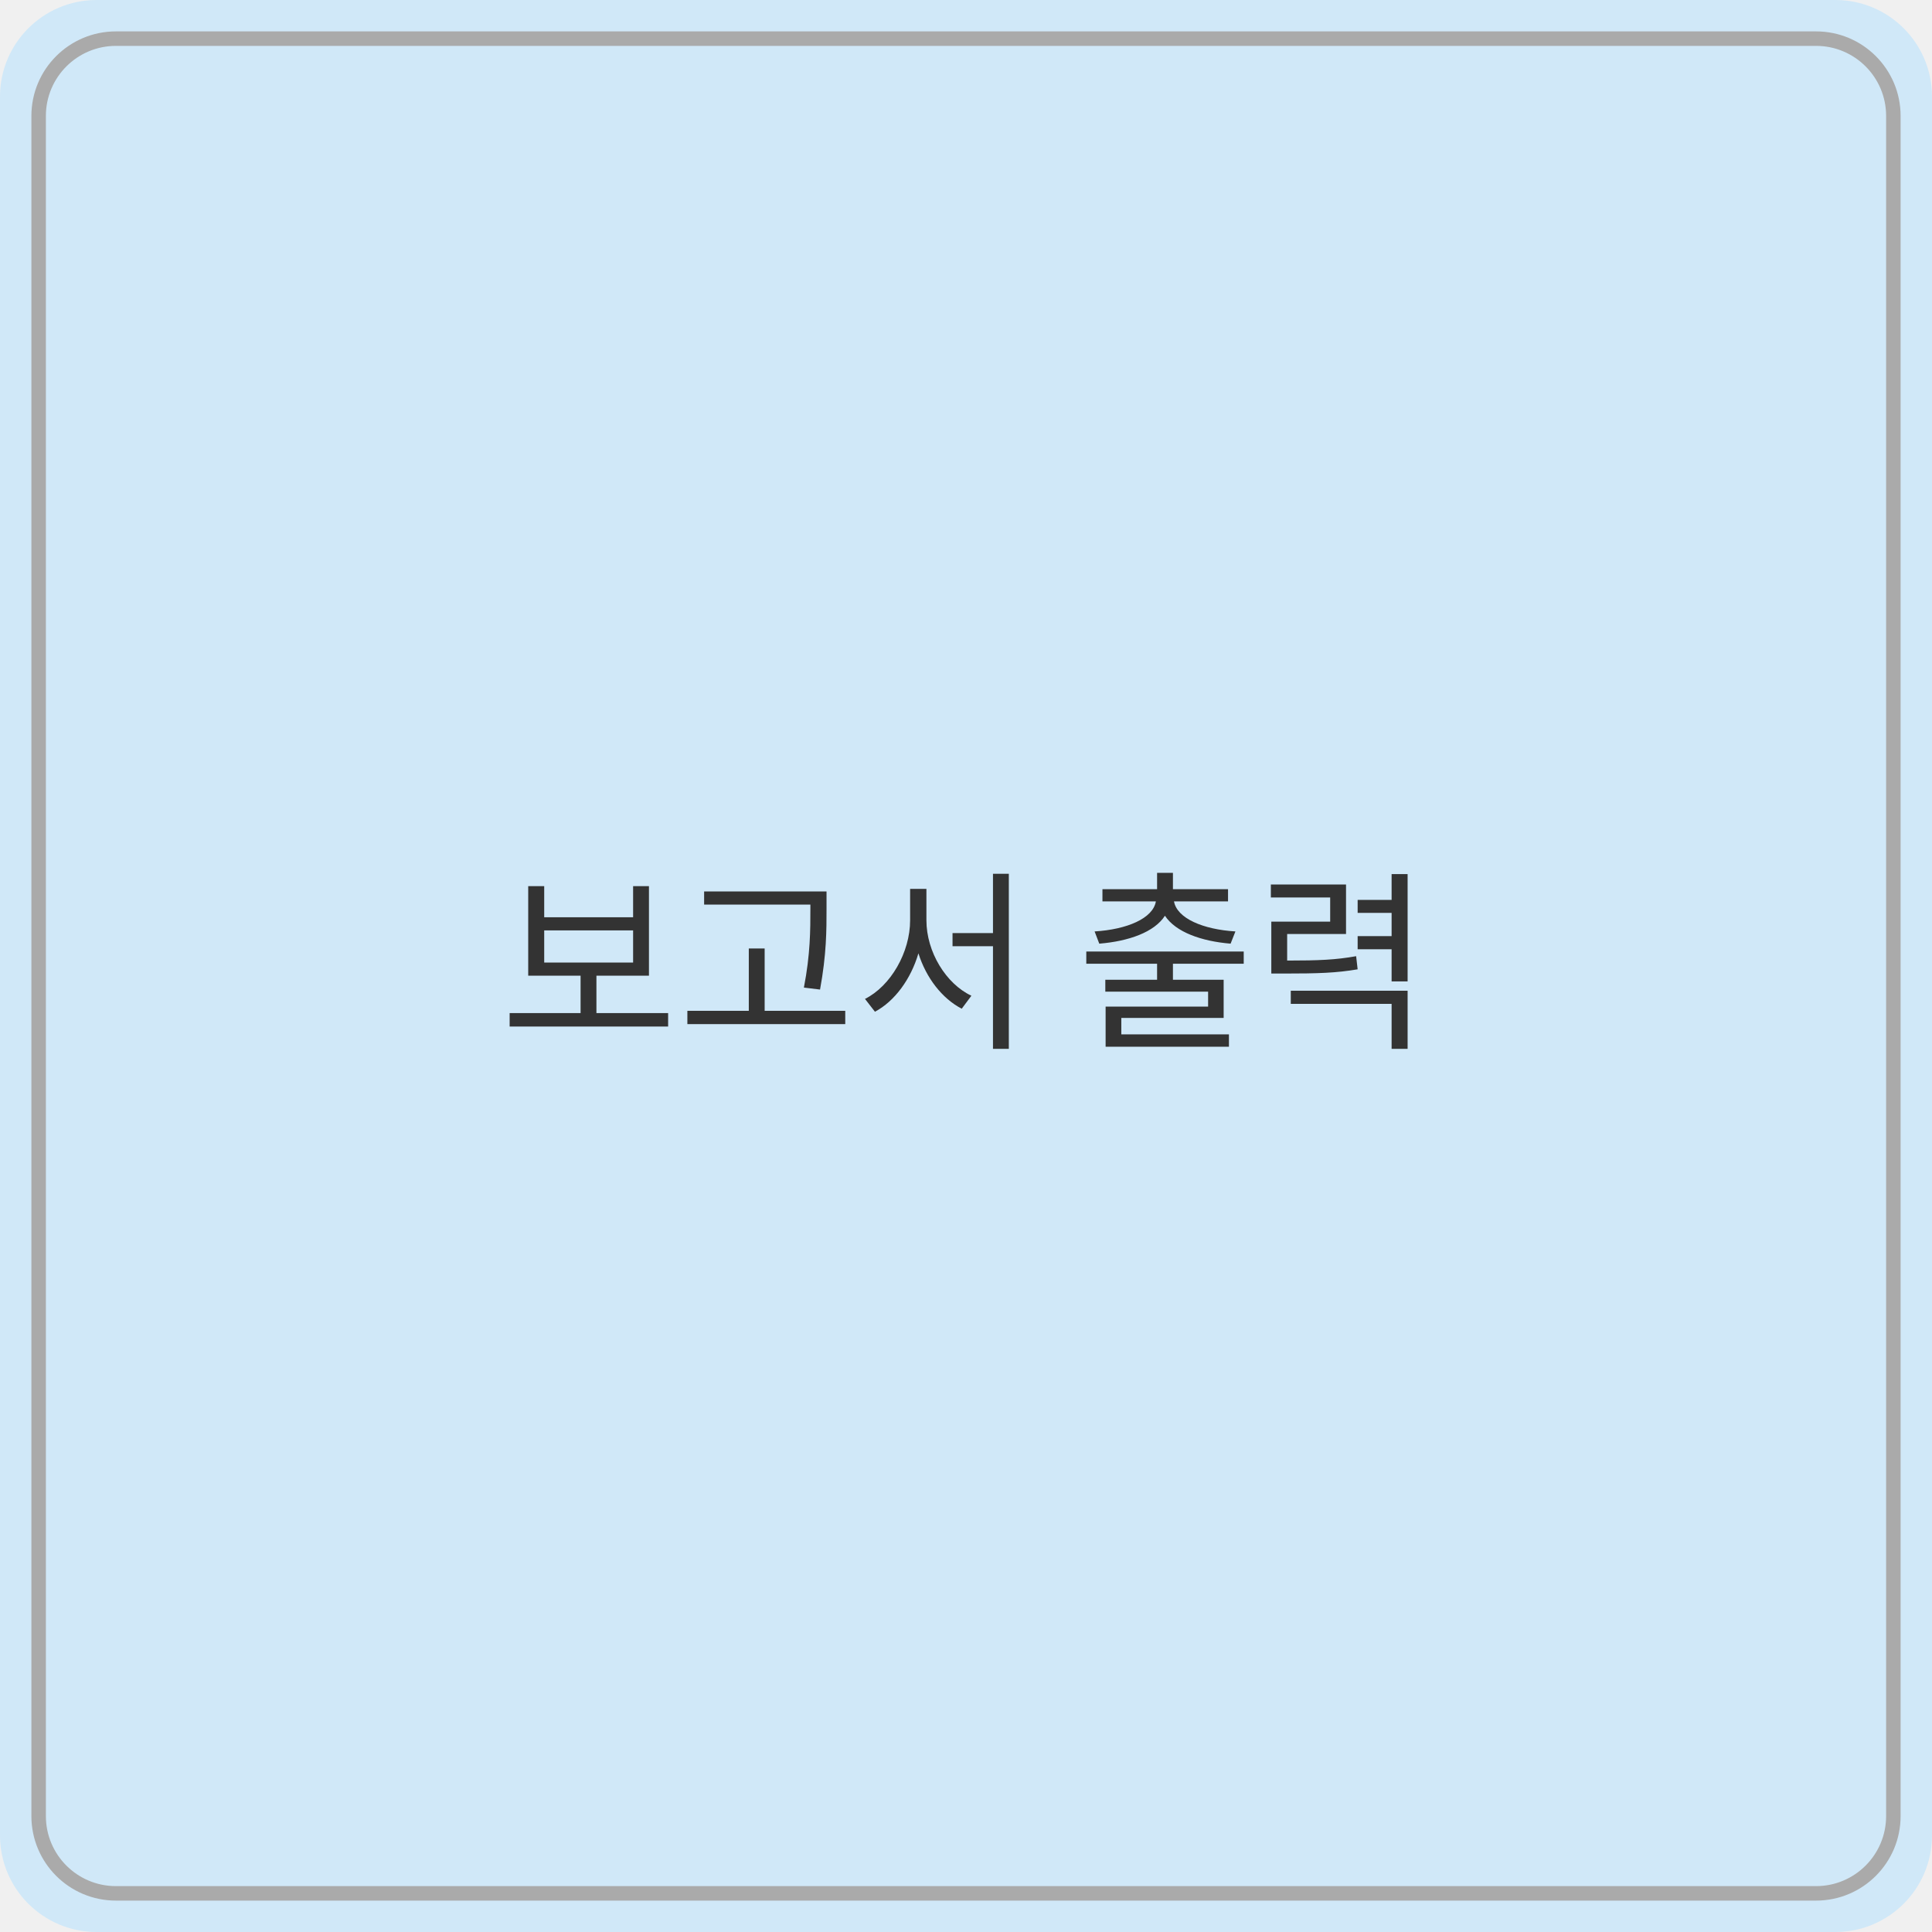
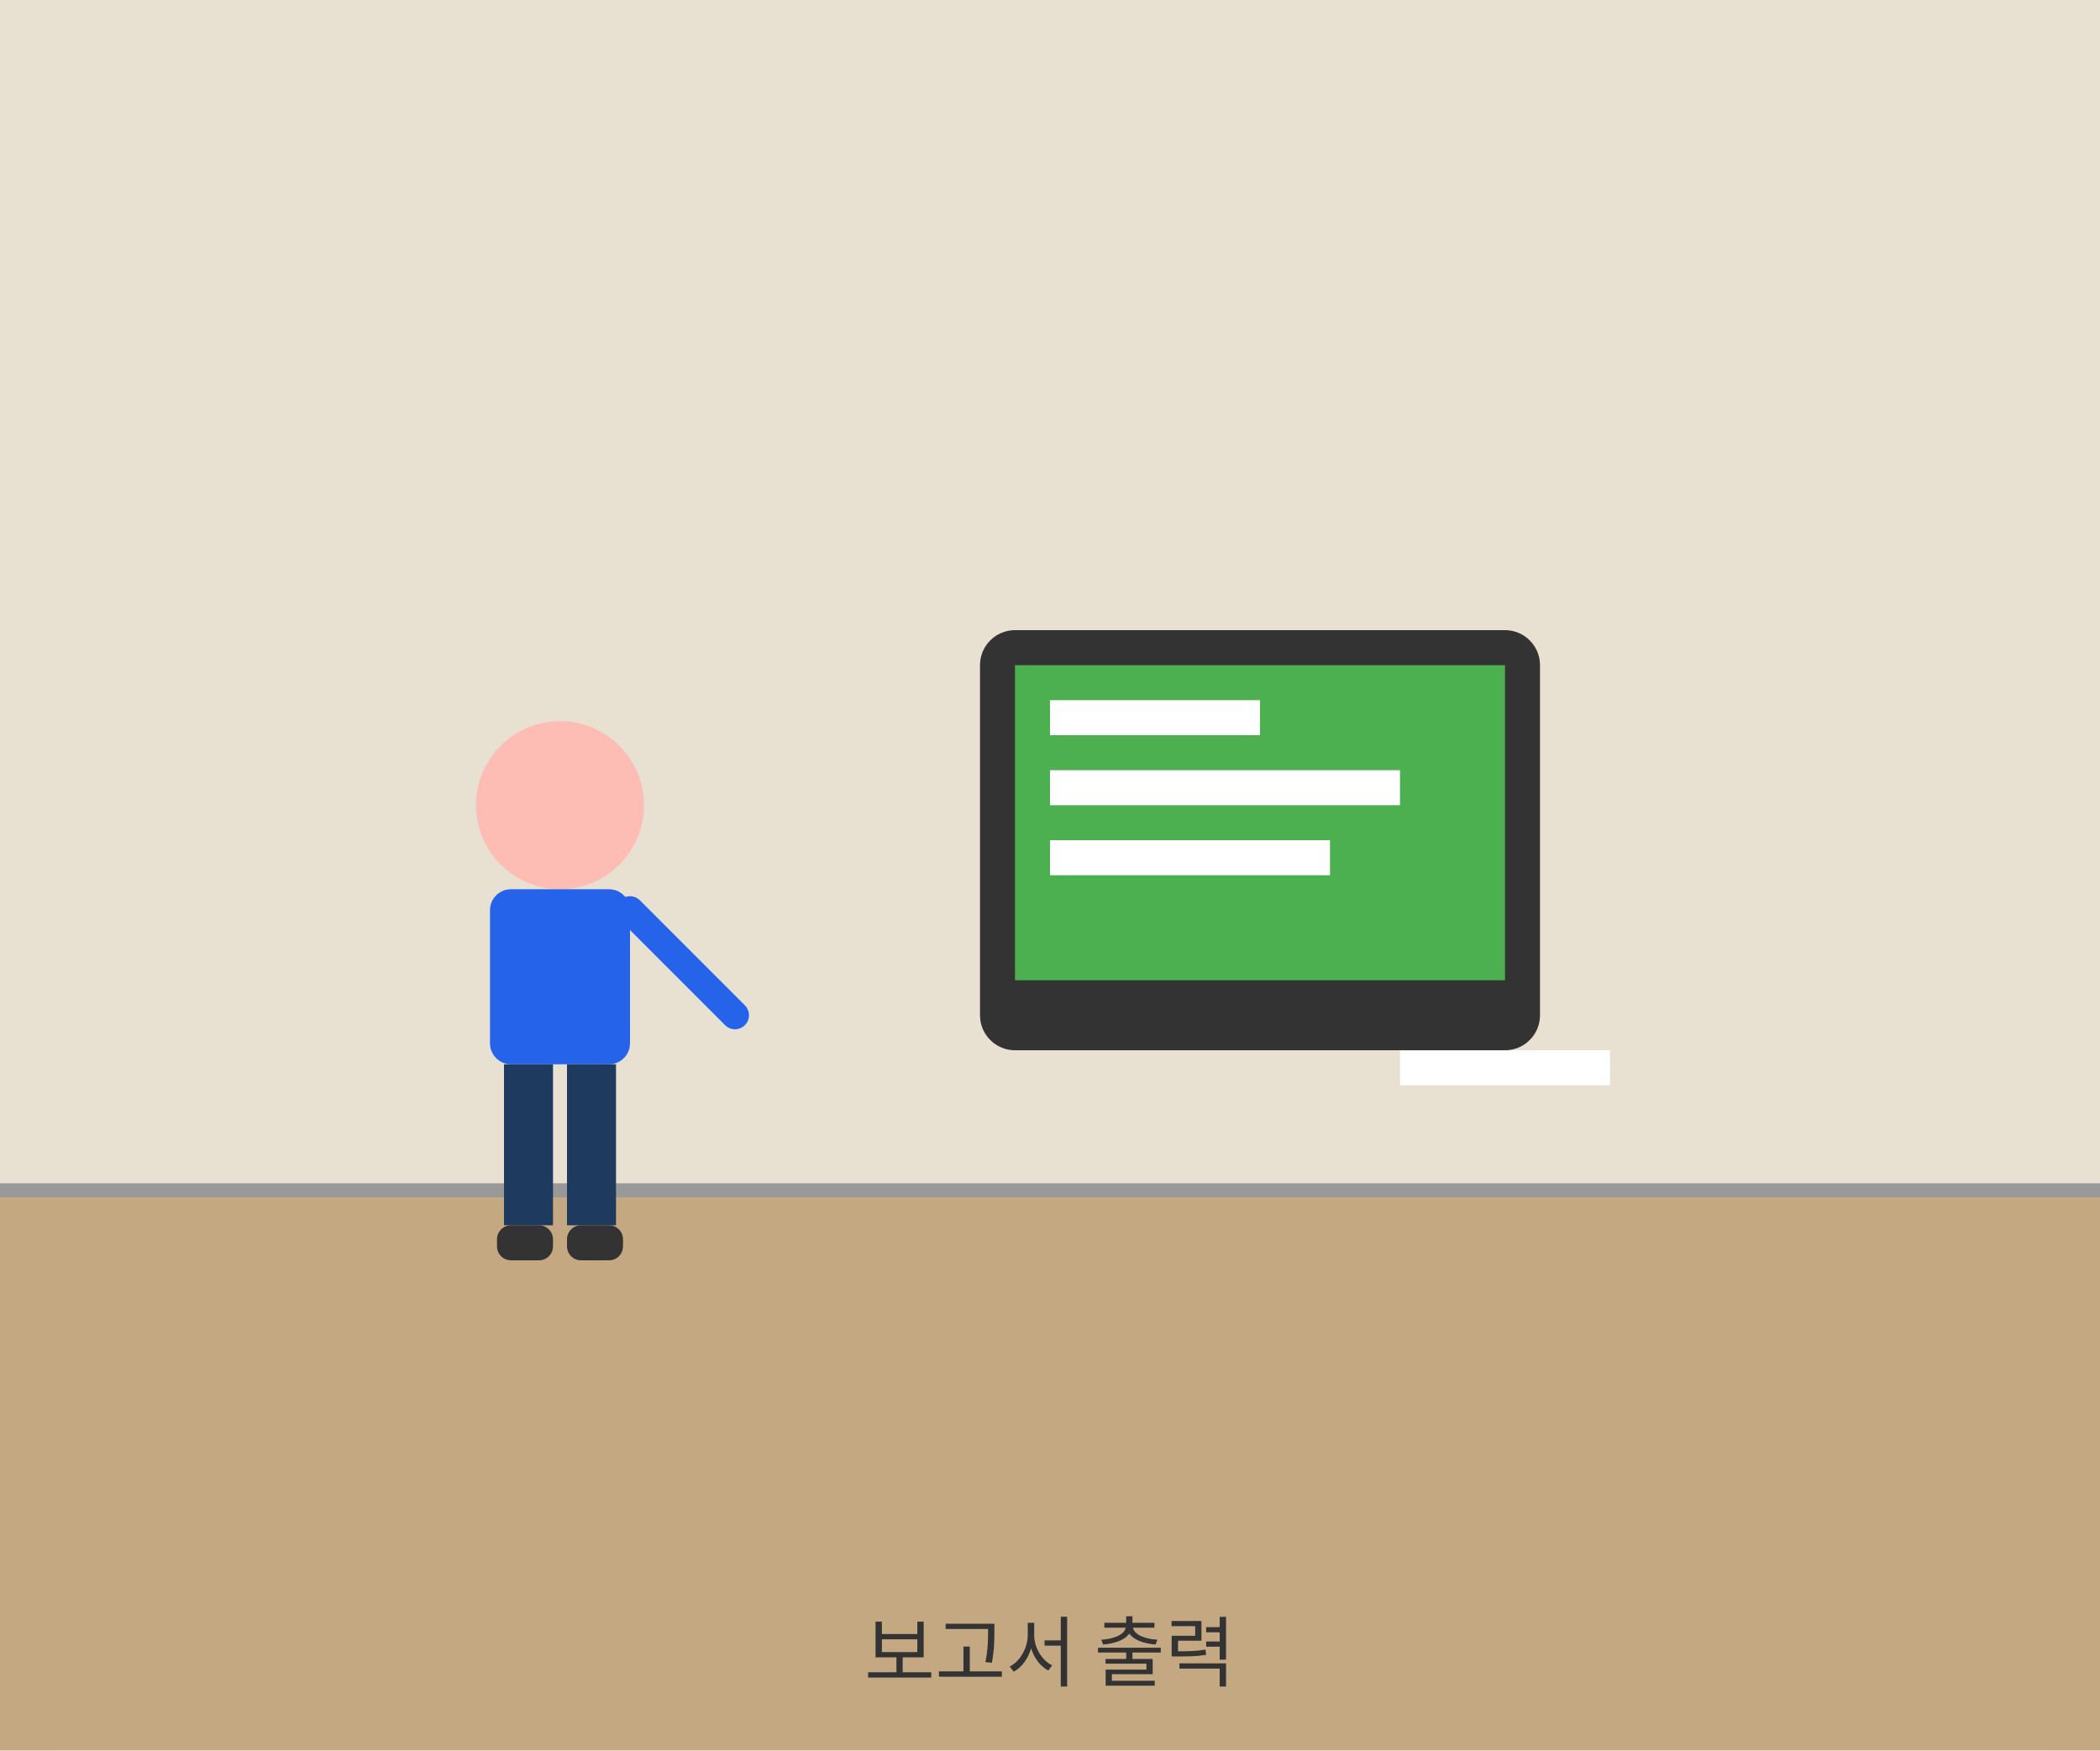
- <svg xmlns="http://www.w3.org/2000/svg" width="200" height="200" viewBox="0 0 200 200">
-   <rect width="200" height="200" fill="#d0e8f8" rx="10" />
-   <rect x="4" y="4" width="192" height="192" fill="none" stroke="#aaa" stroke-width="1.5" rx="8" />
-   <text x="100" y="100" font-size="20" fill="#333" dominant-baseline="middle" text-anchor="middle">보고서 출력</text>
+ <svg xmlns="http://www.w3.org/2000/svg" viewBox="0 0 300 250" width="300" height="250">
+   <rect width="300" height="250" fill="#f0f4f8" rx="8" />
+   <rect x="0" y="0" width="300" height="170" fill="#E8E0D0" />
+   <rect x="0" y="170" width="300" height="80" fill="#C4A882" />
+   <line x1="0" y1="170" x2="300" y2="170" stroke="#999" stroke-width="2" />
+   <circle cx="80" cy="115" r="12" fill="#FDBCB4" />
+   <rect x="70" y="127" width="20" height="25" rx="3" fill="#2563EB" />
+   <rect x="72" y="152" width="7" height="23" fill="#1E3A5F" />
+   <rect x="81" y="152" width="7" height="23" fill="#1E3A5F" />
+   <rect x="71" y="175" width="8" height="5" rx="2" fill="#333" />
+   <rect x="81" y="175" width="8" height="5" rx="2" fill="#333" />
+   <line x1="90" y1="130" x2="105" y2="145" stroke="#2563EB" stroke-width="4" stroke-linecap="round" />
+   <rect x="140" y="90" width="80" height="60" rx="5" fill="#333" />
+   <rect x="145" y="95" width="70" height="45" fill="#4CAF50" />
+   <rect x="150" y="100" width="30" height="5" fill="white" />
+   <rect x="150" y="110" width="50" height="5" fill="white" />
+   <rect x="150" y="120" width="40" height="5" fill="white" />
+   <rect x="200" y="150" width="30" height="5" fill="white" />
+   <text x="150" y="240" text-anchor="middle" font-size="11" fill="#333" font-family="Arial">보고서 출력</text>
</svg>
